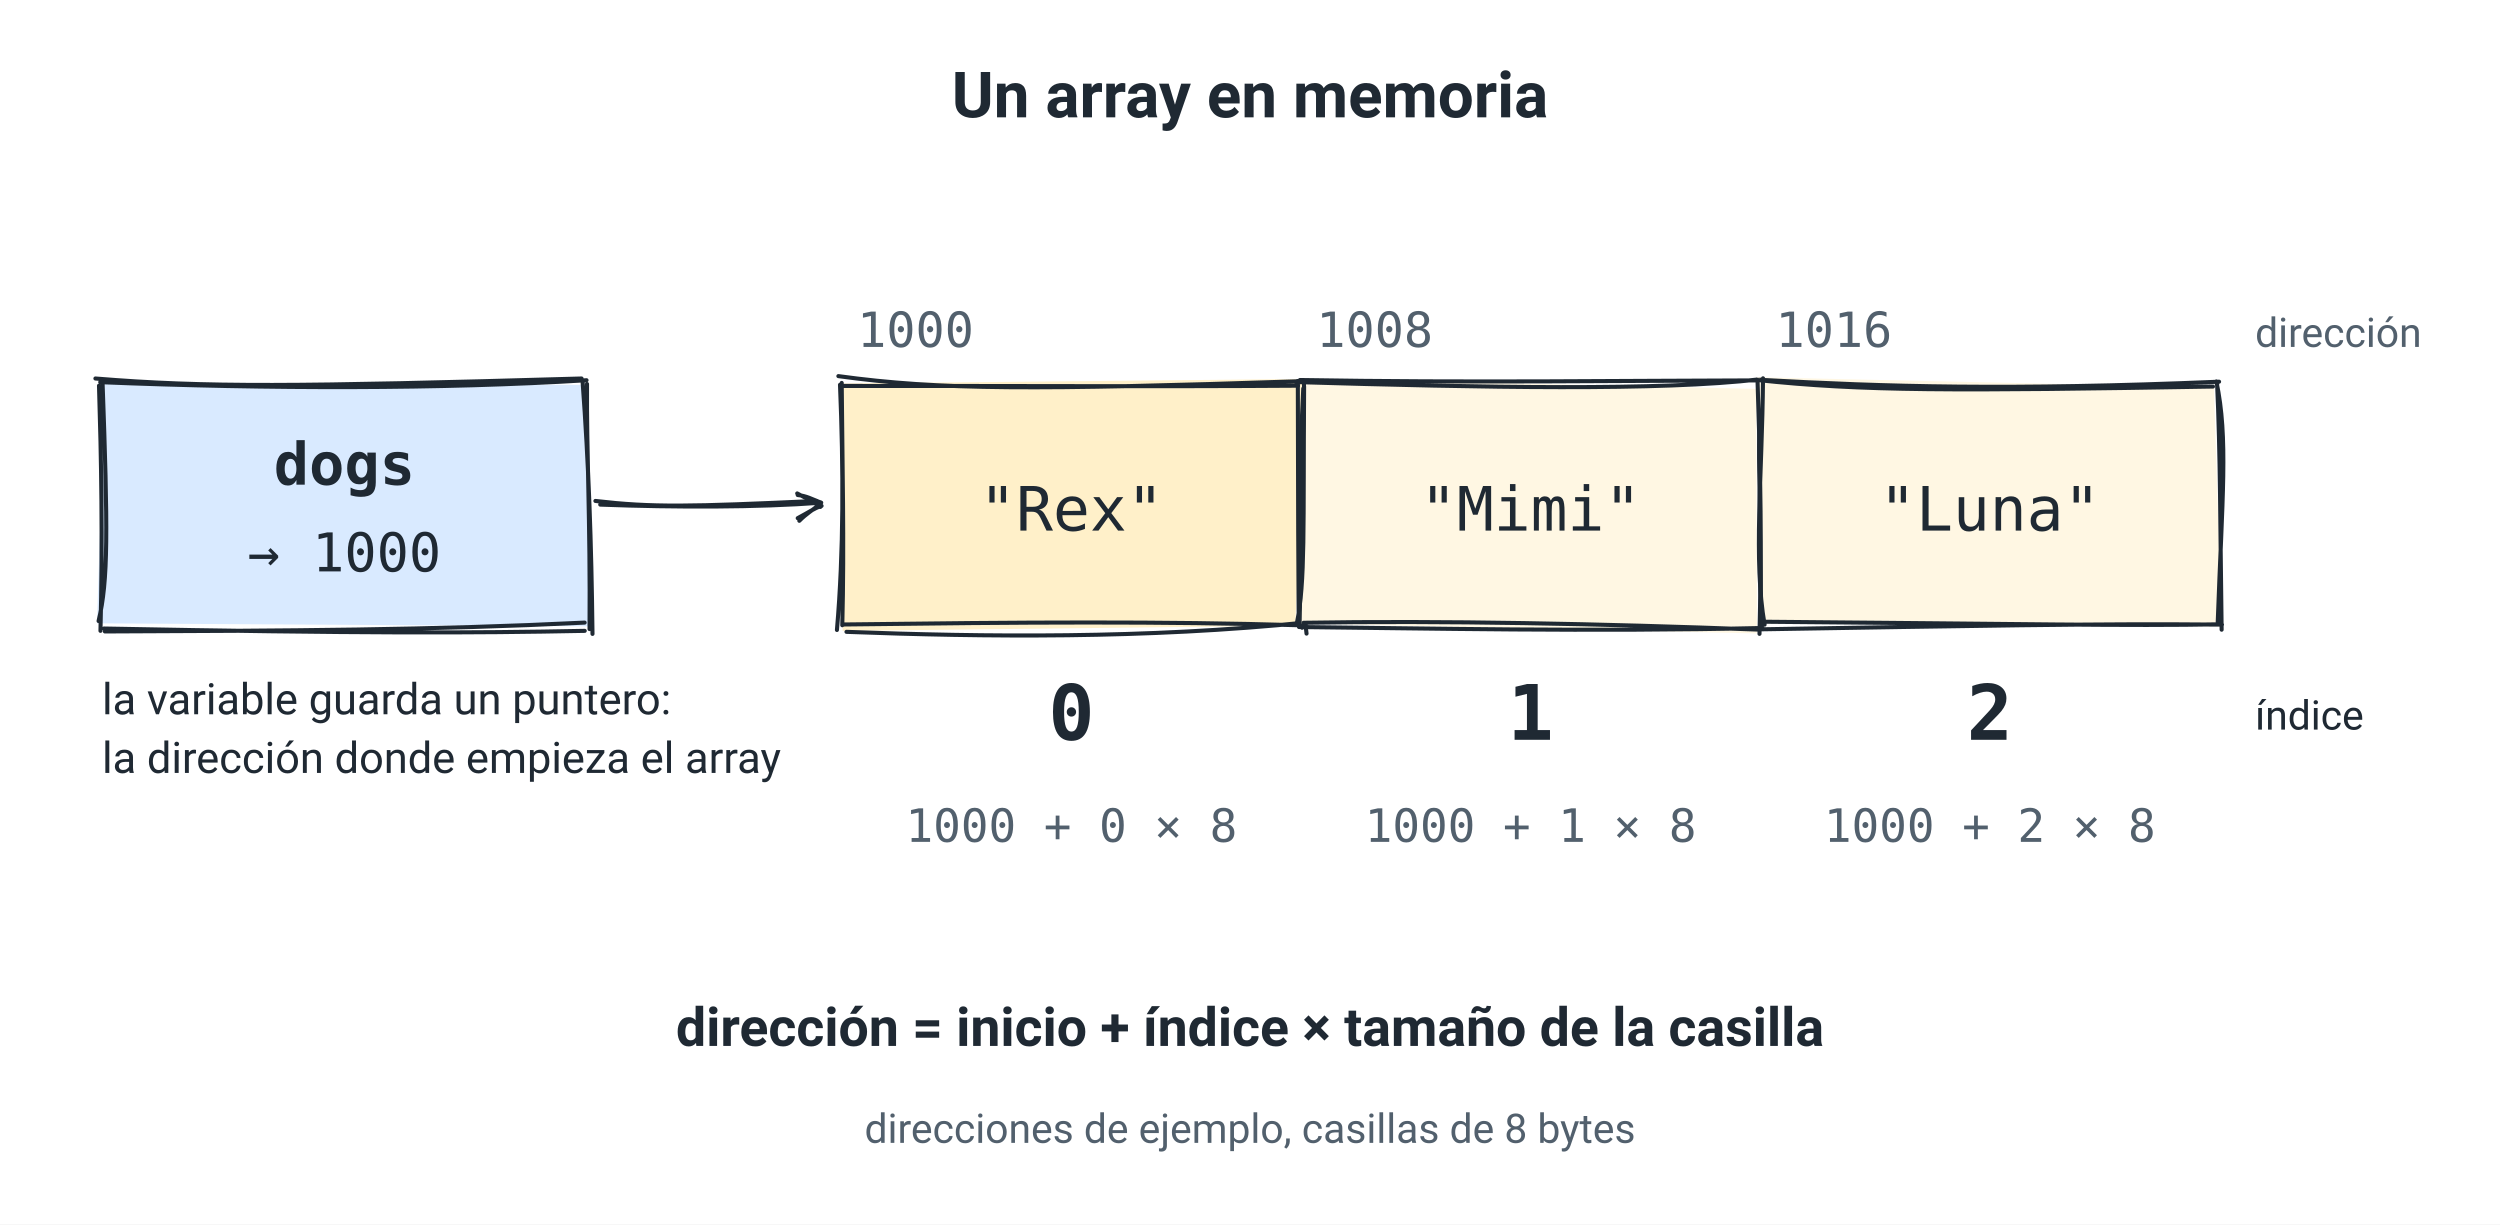
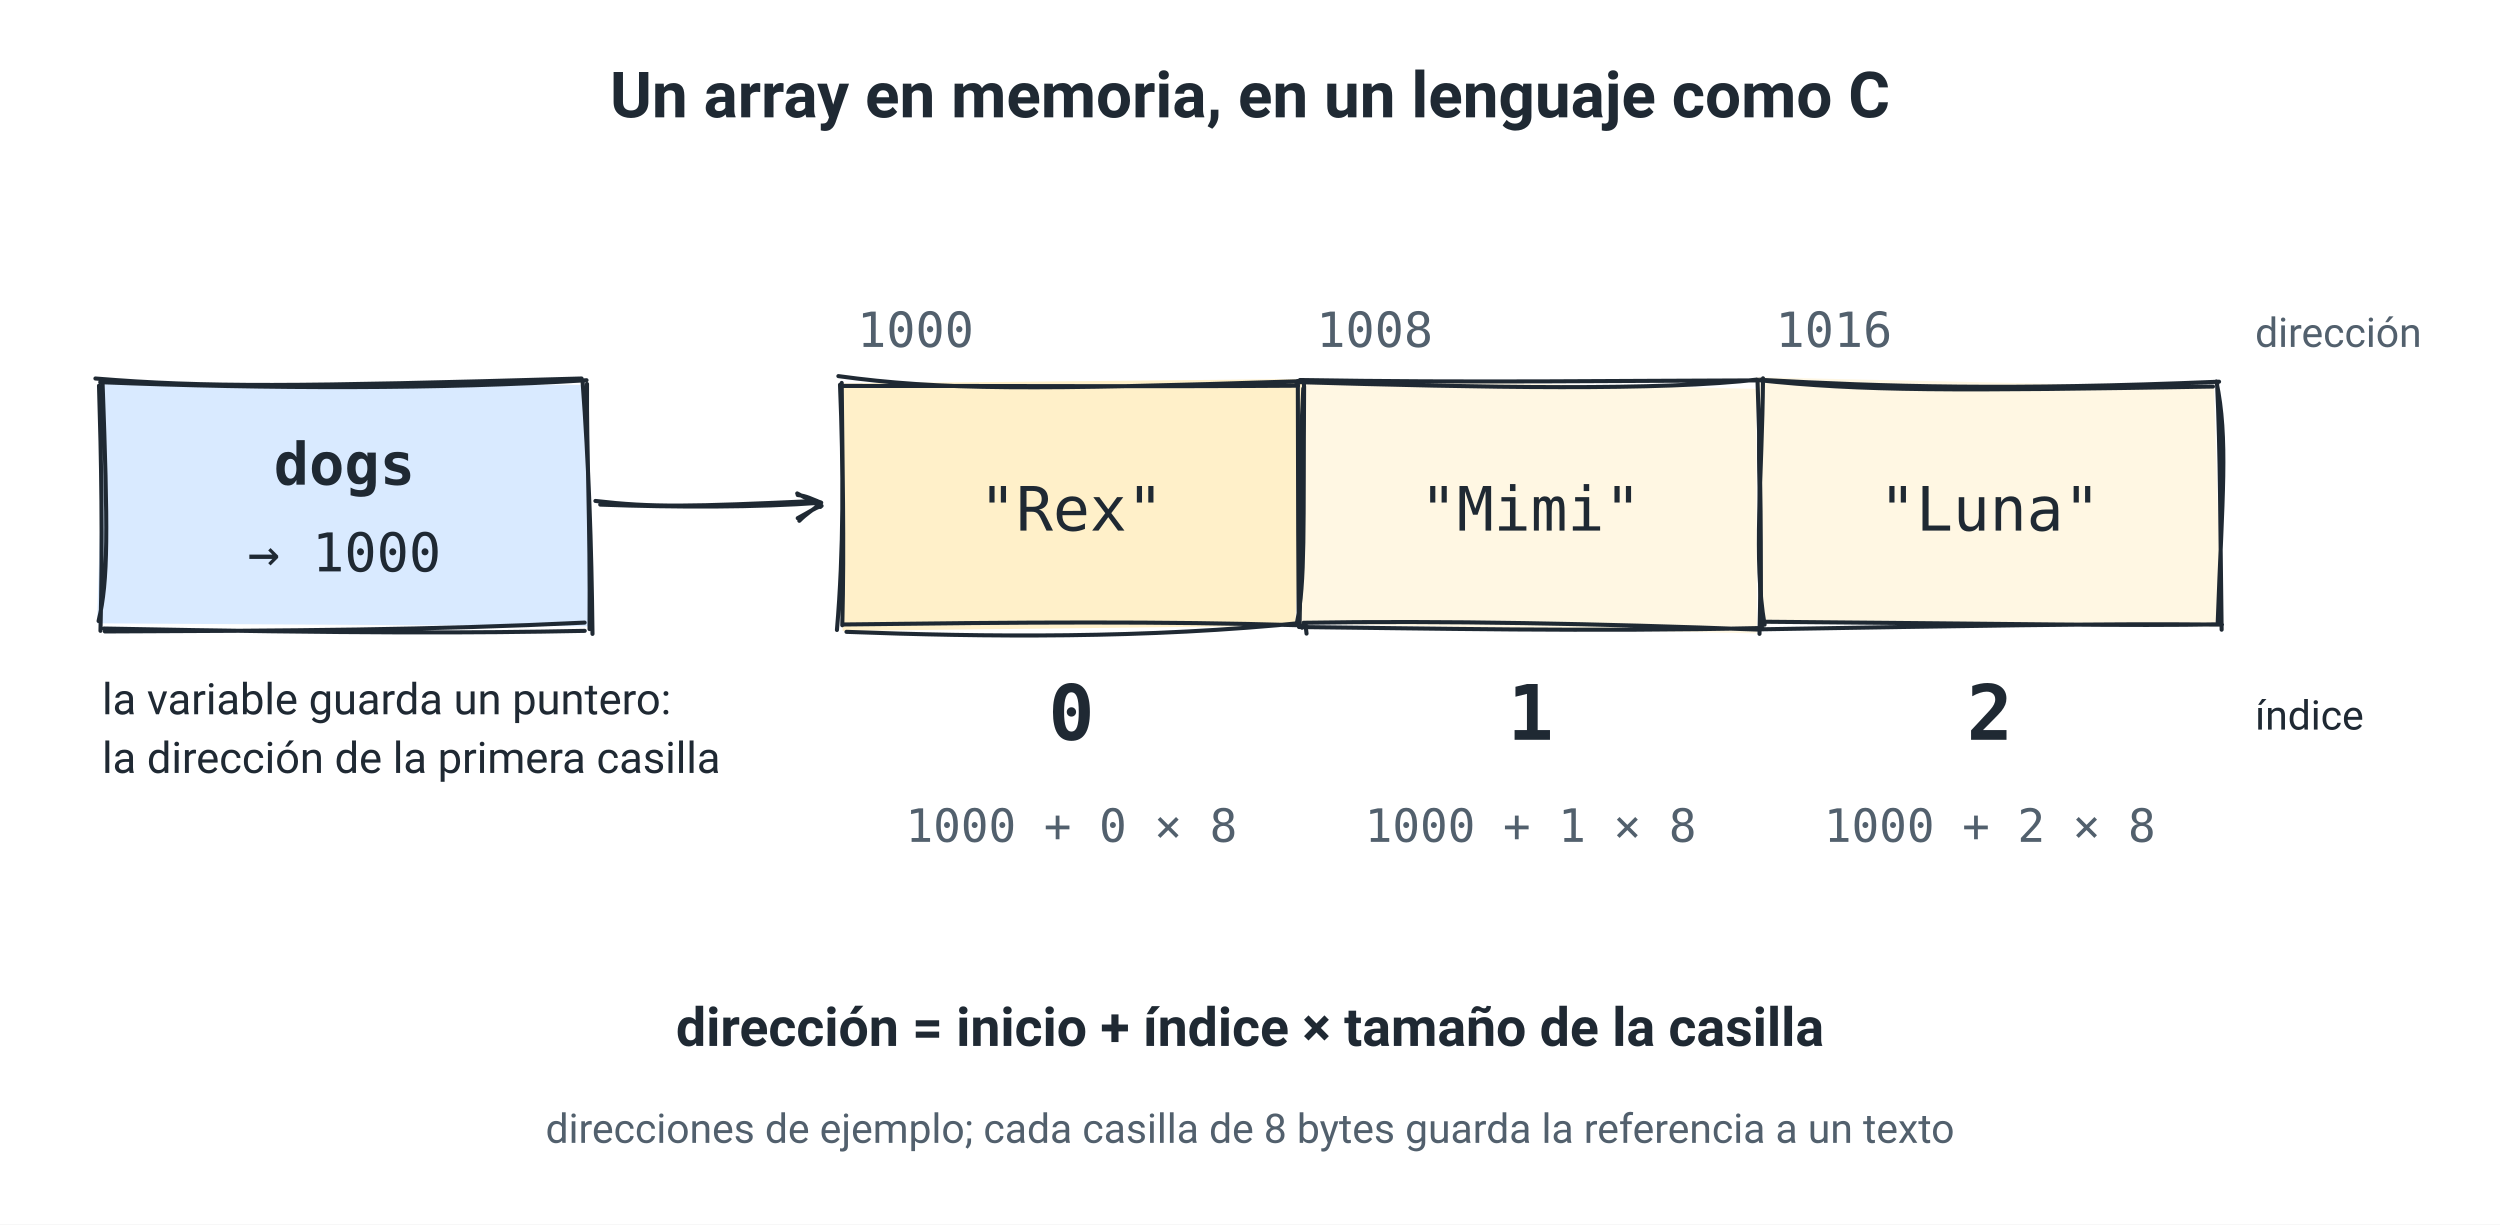
<svg xmlns="http://www.w3.org/2000/svg" viewBox="0 0 980 480" width="980" height="480" font-family="system-ui, -apple-system, 'Segoe UI', Roboto, sans-serif">
  <rect width="980" height="480" fill="#ffffff" />
-   <text x="490" y="46" font-size="25" font-weight="700" fill="#1f2933" text-anchor="middle">Un array en memoria</text>
+   <text x="490" y="46" font-size="25" font-weight="700" fill="#1f2933" text-anchor="middle">Un array en memoria, en un lenguaje como C</text>
  <path d="M41.037 149.937 L229.115 150.88 L232.309 245.53 L38.023 244.346" stroke="none" stroke-width="0" fill="#d9eaff" stroke-linecap="round" stroke-linejoin="round" />
  <path d="M37.401 148.371 C80.296 151.908, 116.115 151.579, 227.978 148.37 M39.297 149.808 C105.197 152.503, 173.582 152.519, 229.919 149.051 M228.384 149.68 C230.75 181.757, 231.843 212.592, 232.254 248.489 M230.109 150.527 C229.907 176.735, 231.421 203.772, 231.103 246.605 M229.18 244.058 C170.133 246.985, 112.591 247.239, 41.112 247.528 M229.215 247.292 C185.237 248.176, 141.515 248.305, 40.744 246.381 M38.643 243.439 C42.451 227.756, 42.285 207.766, 40.185 149.425 M39.383 247.284 C40.282 211.998, 39.687 179.104, 38.811 151.191" stroke="#1f2933" stroke-width="1.6" fill="none" stroke-linecap="round" stroke-linejoin="round" />
  <text x="135" y="190" font-size="23" font-weight="700" fill="#1f2933" text-anchor="middle" font-family="monospace">dogs</text>
  <text x="135" y="224" font-size="21" font-weight="400" fill="#1f2933" text-anchor="middle" font-family="monospace">→ 1000</text>
  <text x="40" y="280" font-size="17" font-weight="400" fill="#1f2933" text-anchor="start">la variable guarda un puntero:</text>
-   <text x="40" y="303" font-size="17" font-weight="400" fill="#1f2933" text-anchor="start">la dirección donde empieza el array</text>
+   <text x="40" y="303" font-size="17" font-weight="400" fill="#1f2933" text-anchor="start">la dirección de la primera casilla</text>
  <path d="M233.401 196.371 C255.493 198.965, 270.508 198.636, 319.978 196.37 M235.297 197.808 C264.853 198.917, 296.894 198.933, 321.919 197.051" stroke="#1f2933" stroke-width="1.6" fill="none" stroke-linecap="round" stroke-linejoin="round" />
  <path d="M321.111 197.824 C318.643 199.918, 316.049 201.392, 313.335 204.153 M322.06 198.29 C319.035 199.298, 317.107 200.783, 312.702 203.118" stroke="#1f2933" stroke-width="1.6" fill="none" stroke-linecap="round" stroke-linejoin="round" />
  <path d="M321.549 196.932 C318.383 195.695, 316.031 194.353, 312.707 194.056 M321.568 198.711 C319.243 196.907, 317.084 195.871, 312.505 193.425" stroke="#1f2933" stroke-width="1.6" fill="none" stroke-linecap="round" stroke-linejoin="round" />
  <path d="M329.79 150.31 L511.732 148.547 L507.755 245.249 L330.311 247.316" stroke="none" stroke-width="0" fill="#fff0c9" stroke-linecap="round" stroke-linejoin="round" />
  <path d="M328.643 147.439 C368.453 152.922, 405.667 152.869, 510.185 149.425 M329.383 151.284 C393.086 151.236, 454.837 151.592, 508.811 151.191 M510.88 152.309 C509.494 180.652, 508.309 217.135, 512.161 248.373 M511.18 150.605 C511.275 177.707, 510.494 203.846, 510.419 246.07 M512.507 243.961 C449.392 250.455, 385.261 249.701, 331.82 247.682 M509.597 245.102 C455.694 243.524, 401.396 243.892, 330.763 244.795 M328.08 246.951 C330.753 215.715, 330.632 183.799, 329.284 150.829 M330.178 245.09 C331.002 212.786, 330.192 181.723, 329.948 150.104" stroke="#1f2933" stroke-width="1.6" fill="none" stroke-linecap="round" stroke-linejoin="round" />
  <text x="420" y="208" font-size="24" font-weight="400" fill="#1f2933" text-anchor="middle" font-family="monospace">"Rex"</text>
  <text x="336" y="136" font-size="19" font-weight="400" fill="#52606d" text-anchor="start" font-family="monospace">1000</text>
  <text x="420" y="290" font-size="30" font-weight="700" fill="#1f2933" text-anchor="middle" font-family="monospace">0</text>
  <text x="420" y="330" font-size="18" font-weight="400" fill="#52606d" text-anchor="middle" font-family="monospace">1000 + 0 × 8</text>
  <path d="M511.995 148.421 L688.412 152.449 L688.728 248.313 L510.24 244.417" stroke="none" stroke-width="0" fill="#fff7e3" stroke-linecap="round" stroke-linejoin="round" />
  <path d="M508.018 149.771 C581.355 151.919, 651.033 153.292, 689.858 148.682 M509.57 148.965 C575.069 150.099, 639.807 149.199, 690.179 149.105 M692.093 151.798 C687.177 168.941, 691.208 190.187, 689.723 248.471 M691.004 149.461 C691.093 177.782, 691.4 206.334, 689.832 245.746 M689.263 246.799 C627.955 244.512, 565.138 243.212, 511.013 244.127 M690.833 246.172 C624.803 247.709, 557.335 246.285, 509.206 245.788 M508.346 244.42 C511.746 227.894, 510.81 207.385, 511.208 151.519 M509.097 244.842 C508.919 222.405, 508.862 201.389, 508.748 149.348" stroke="#1f2933" stroke-width="1.6" fill="none" stroke-linecap="round" stroke-linejoin="round" />
  <text x="600" y="208" font-size="24" font-weight="400" fill="#1f2933" text-anchor="middle" font-family="monospace">"Mimi"</text>
  <text x="516" y="136" font-size="19" font-weight="400" fill="#52606d" text-anchor="start" font-family="monospace">1008</text>
  <text x="600" y="290" font-size="30" font-weight="700" fill="#1f2933" text-anchor="middle" font-family="monospace">1</text>
  <text x="600" y="330" font-size="18" font-weight="400" fill="#52606d" text-anchor="middle" font-family="monospace">1000 + 1 × 8</text>
  <path d="M688.868 147.892 L867.865 151.881 L870.829 245.627 L690.302 244.24" stroke="none" stroke-width="0" fill="#fff7e3" stroke-linecap="round" stroke-linejoin="round" />
  <path d="M688.531 148.925 C729.991 153.39, 766.081 153.244, 867.478 151.525 M690.23 148.9 C738.785 151.605, 788.096 153.034, 869.877 149.629 M868.816 149.511 C873.533 171.797, 871.1 194.802, 869.356 243.806 M869.076 149.709 C870.388 177.706, 870.312 206.805, 870.877 246.844 M870.852 244.712 C833.589 245.434, 793.671 244.542, 690.55 243.711 M871.018 244.846 C821.012 244.359, 771.45 245.377, 690.305 246.689 M691.719 244.865 C687.292 219.365, 690.761 187.226, 691.101 148.299 M690.591 245.883 C689.789 227.326, 690.961 207.444, 688.954 149.263" stroke="#1f2933" stroke-width="1.6" fill="none" stroke-linecap="round" stroke-linejoin="round" />
  <text x="780" y="208" font-size="24" font-weight="400" fill="#1f2933" text-anchor="middle" font-family="monospace">"Luna"</text>
  <text x="696" y="136" font-size="19" font-weight="400" fill="#52606d" text-anchor="start" font-family="monospace">1016</text>
  <text x="780" y="290" font-size="30" font-weight="700" fill="#1f2933" text-anchor="middle" font-family="monospace">2</text>
  <text x="780" y="330" font-size="18" font-weight="400" fill="#52606d" text-anchor="middle" font-family="monospace">1000 + 2 × 8</text>
  <text x="884" y="136" font-size="16" font-weight="400" fill="#52606d" text-anchor="start">dirección</text>
  <text x="884" y="286" font-size="16" font-weight="400" fill="#1f2933" text-anchor="start">índice</text>
  <text x="490" y="410" font-size="21" font-weight="700" fill="#1f2933" text-anchor="middle">dirección = inicio + índice × tamaño de la casilla</text>
-   <text x="490" y="448" font-size="16" font-weight="400" fill="#52606d" text-anchor="middle">direcciones de ejemplo, casillas de 8 bytes</text>
+   <text x="490" y="448" font-size="16" font-weight="400" fill="#52606d" text-anchor="middle">direcciones de ejemplo; cada casilla de 8 bytes guarda la referencia a un texto</text>
</svg>
